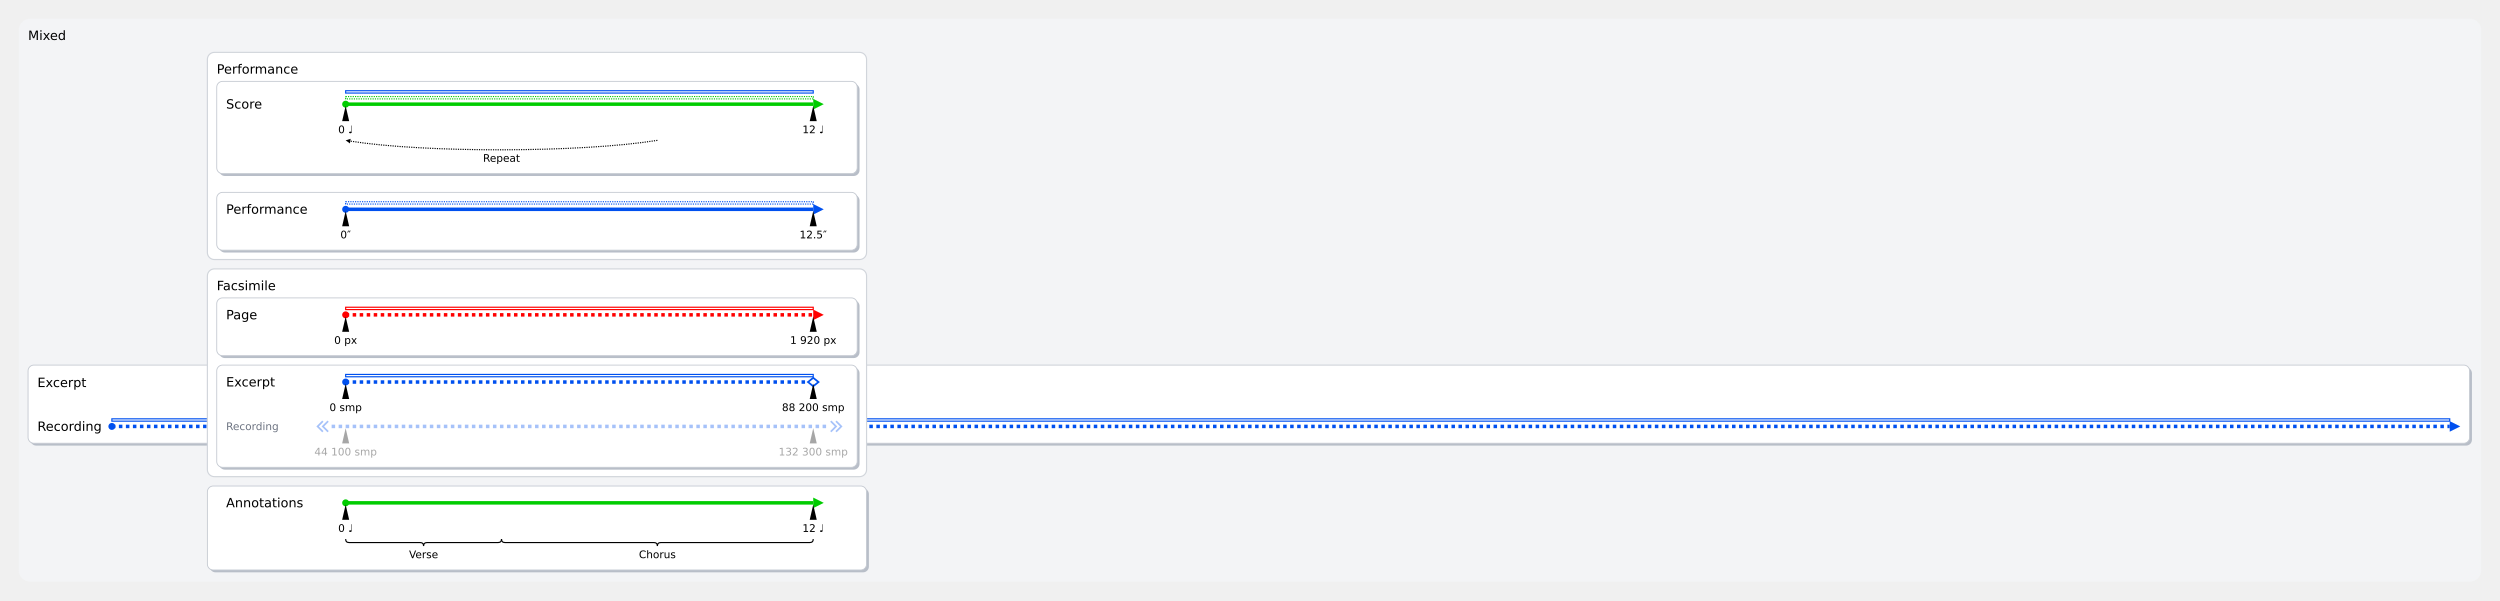
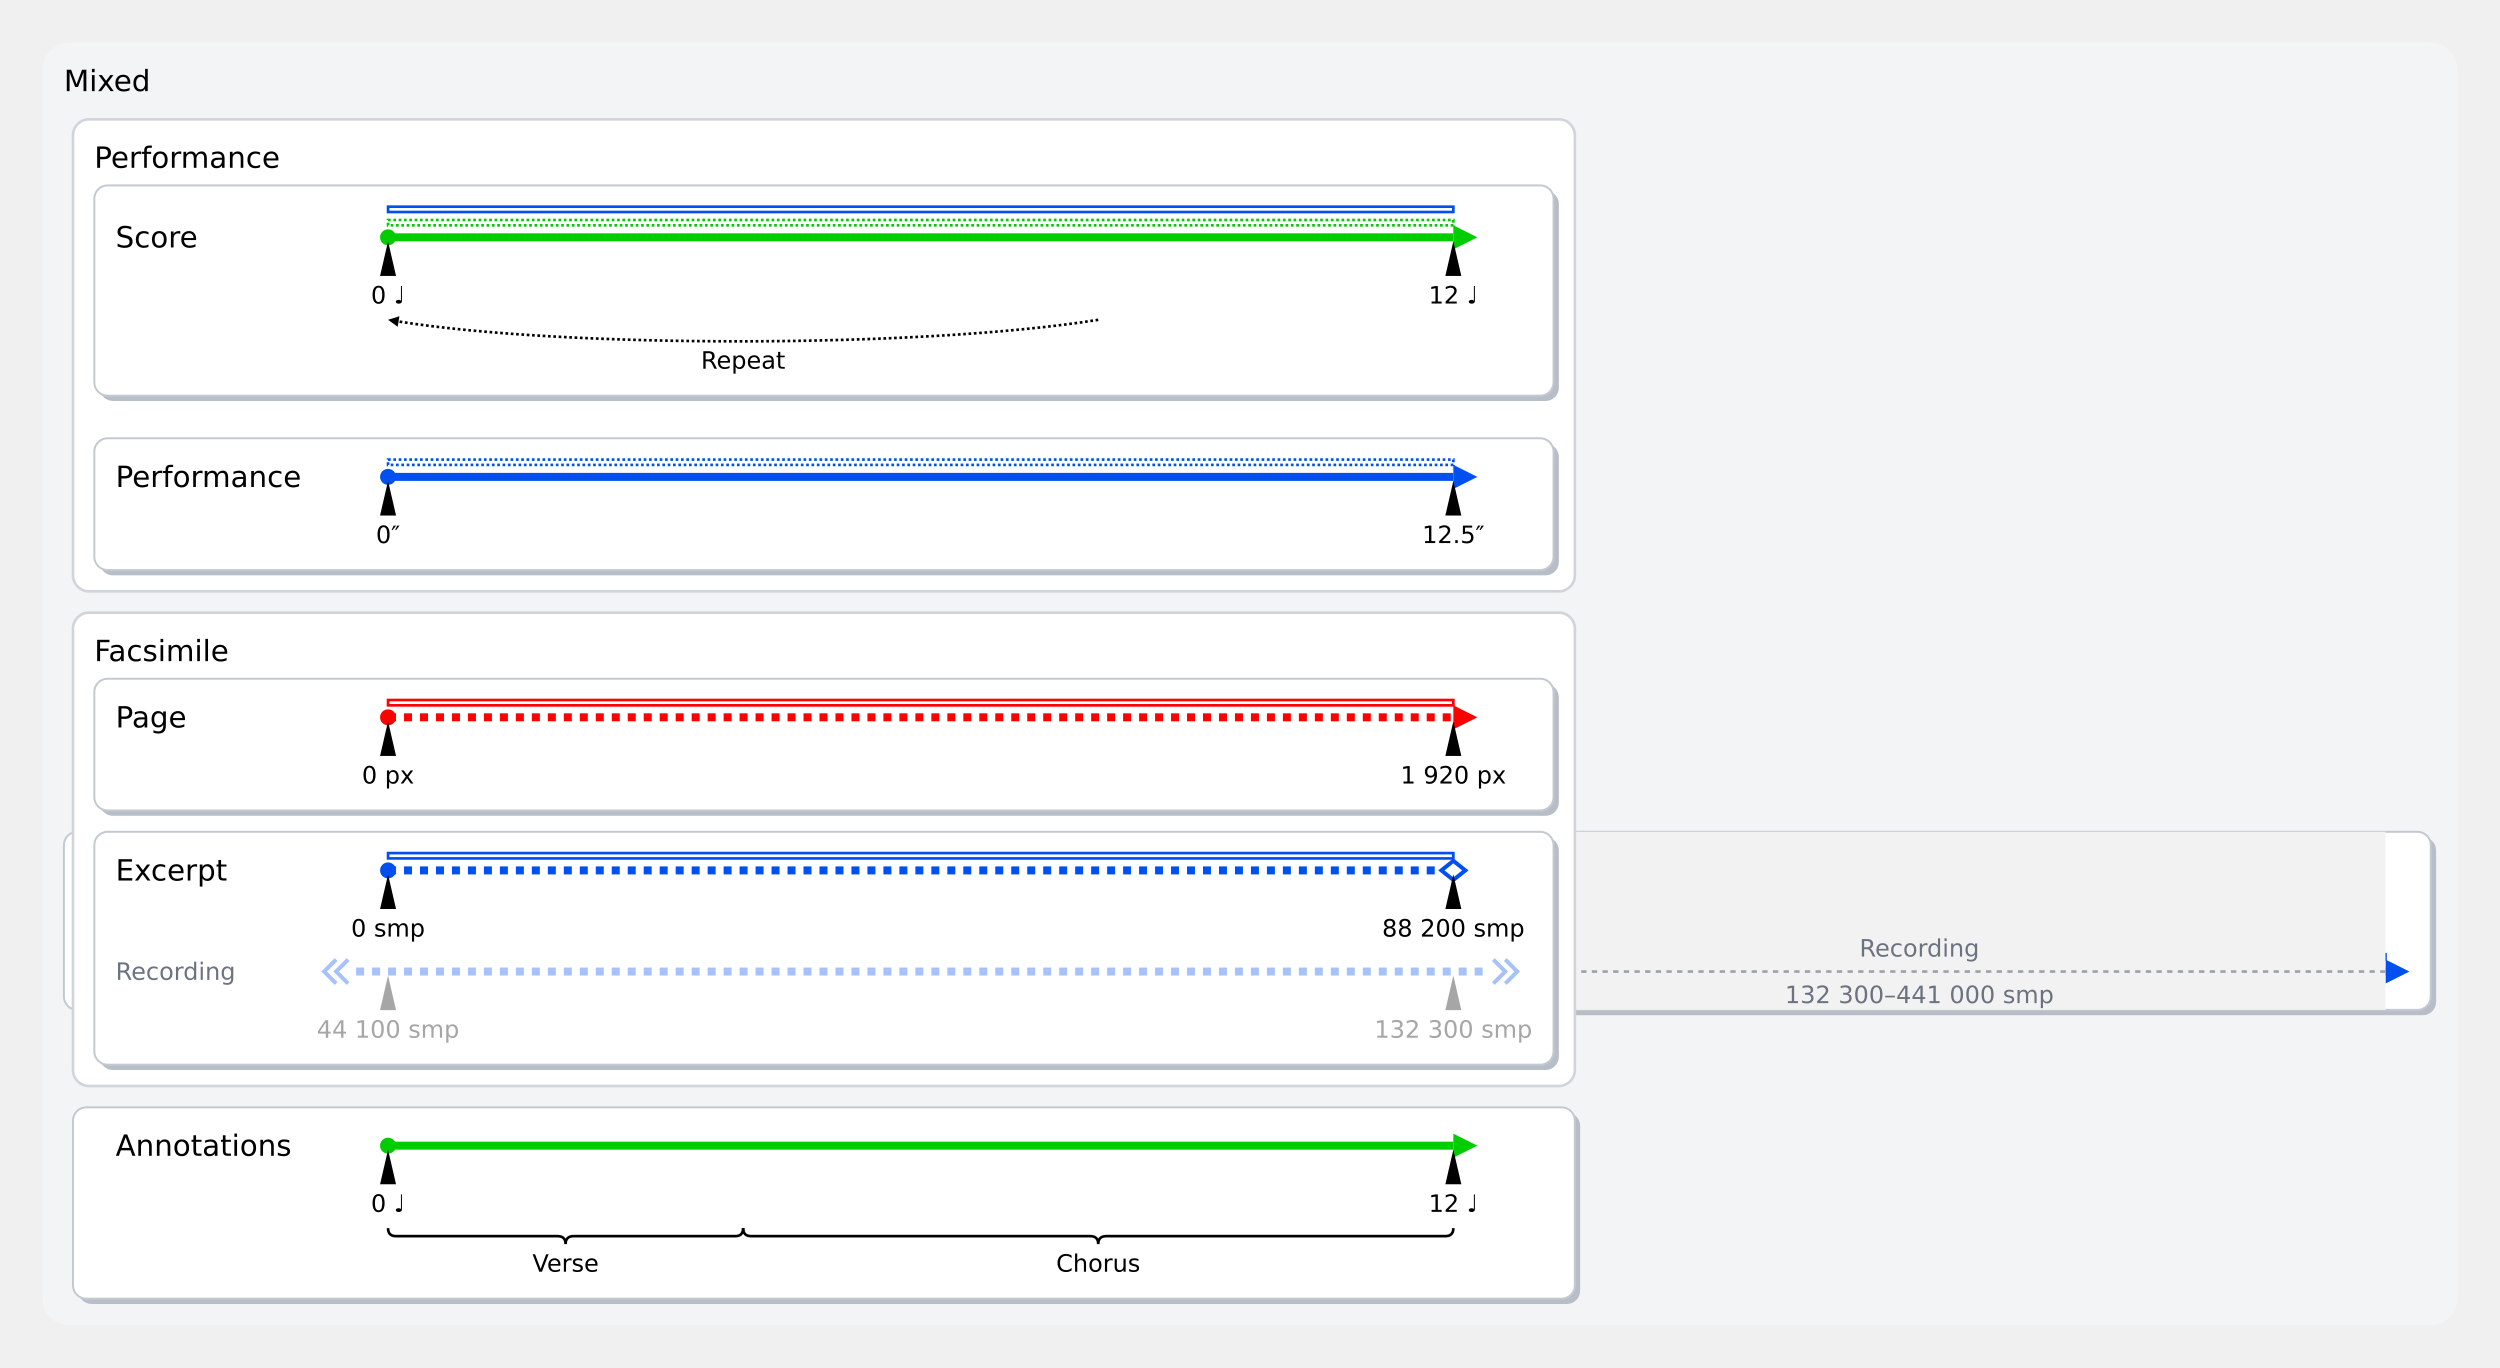
- <svg xmlns="http://www.w3.org/2000/svg" width="2138.704" height="513.629" viewBox="0 0 2138.704 513.629" font-family="DejaVu Sans, Noto Music" text-rendering="geometricPrecision" style="font-kerning:none;font-variant-ligatures:none">
+ <svg xmlns="http://www.w3.org/2000/svg" width="938.704" height="513.629" viewBox="0 0 938.704 513.629" font-family="DejaVu Sans, Noto Music" text-rendering="geometricPrecision" style="font-kerning:none;font-variant-ligatures:none">
  <g transform="translate(16 16)">
-     <rect x="0" y="0" width="2106.704" height="481.629" rx="10" fill="#F3F4F6" />
+     <rect x="0" y="0" width="906.704" height="481.629" rx="10" fill="#F3F4F6" />
    <text data-part="name" x="8" y="18.21" text-anchor="start" font-size="11" fill="#000000">Mixed</text>
-     <rect data-id="recording" data-part="card" x="10" y="298.32" width="2088.704" height="66.879" rx="5" fill="#B8BEC8" />
-     <rect data-id="recording" data-part="card" x="8" y="296.32" width="2088.704" height="66.879" rx="5" fill="#FFFFFF" stroke="#C4C9D1" stroke-width="0.75" />
-     <polygon data-id="cmap_5" points="79.704,342.297 2079.704,342.297 2079.704,344.297 79.704,344.297" fill="none" stroke="#0050EF" stroke-width="1" />
-     <polygon data-id="cmap_6" points="279.704,304.82 679.704,304.82 679.704,306.82 279.704,306.82" fill="none" stroke="#0050EF" stroke-width="1" />
-     <line data-id="recording" x1="79.704" y1="348.797" x2="2079.704" y2="348.797" stroke="#0050EF" stroke-width="3" stroke-dasharray="3 3" />
+     <rect data-id="recording" data-part="card" x="10" y="298.32" width="888.704" height="66.879" rx="5" fill="#B8BEC8" />
+     <rect data-id="recording" data-part="card" x="8" y="296.32" width="888.704" height="66.879" rx="5" fill="#FFFFFF" stroke="#C4C9D1" stroke-width="0.75" />
+     <polygon data-id="cmap_5" points="79.704,342.297 879.704,342.297 879.704,344.297 79.704,344.297" fill="none" stroke="#0050EF" stroke-width="1" />
+     <polygon data-id="cmap_6" points="129.704,304.82 529.704,304.82 529.704,306.82 129.704,306.82" fill="none" stroke="#0050EF" stroke-width="1" />
+     <line data-id="recording" x1="79.704" y1="348.797" x2="879.704" y2="348.797" stroke="#0050EF" stroke-width="3" stroke-dasharray="3 3" />
    <circle data-id="recording" cx="79.704" cy="348.797" r="3" fill="#0050EF" />
-     <polygon data-id="recording" points="2088.704,348.797 2079.704,344.297 2079.704,353.297" fill="#0050EF" />
-     <line data-id="excerpt" x1="279.704" y1="311.32" x2="675.204" y2="311.32" stroke="#0050EF" stroke-width="3" stroke-dasharray="3 3" />
-     <circle data-id="excerpt" cx="279.704" cy="311.32" r="3" fill="#0050EF" />
-     <polygon data-id="excerpt" points="675.204,311.32 679.704,307.72 684.204,311.32 679.704,314.92" fill="none" stroke="#0050EF" stroke-width="1.5" />
-     <polygon data-id="timestamp_3" points="279.704,312.82 276.704,325.82 282.704,325.82" fill="#000000" />
-     <polygon data-id="timestamp_4" points="679.704,312.82 676.704,325.82 682.704,325.82" fill="#000000" />
+     <polygon data-id="recording" points="888.704,348.797 879.704,344.297 879.704,353.297" fill="#0050EF" />
+     <line data-id="excerpt" x1="129.704" y1="311.32" x2="525.204" y2="311.32" stroke="#0050EF" stroke-width="3" stroke-dasharray="3 3" />
+     <circle data-id="excerpt" cx="129.704" cy="311.32" r="3" fill="#0050EF" />
+     <polygon data-id="excerpt" points="525.204,311.32 529.704,307.72 534.204,311.32 529.704,314.92" fill="none" stroke="#0050EF" stroke-width="1.5" />
+     <polygon data-id="timestamp_3" points="129.704,312.82 126.704,325.82 132.704,325.82" fill="#000000" />
+     <polygon data-id="timestamp_4" points="529.704,312.82 526.704,325.82 532.704,325.82" fill="#000000" />
    <text data-id="excerpt" data-part="name" x="16" y="315.128" text-anchor="start" font-size="11" fill="#000000">Excerpt</text>
    <text data-id="recording" data-part="name" x="16" y="352.605" text-anchor="start" font-size="11" fill="#000000">Recording</text>
-     <text data-id="timestamp_3" data-part="coordinate" x="279.704" y="336.174" text-anchor="middle" font-size="9" fill="#000000">0 smp</text>
-     <text data-id="timestamp_4" data-part="coordinate" x="679.704" y="336.174" text-anchor="middle" font-size="9" fill="#000000">88 200 smp</text>
-     <rect data-id="group_1" x="161.412" y="28.805" width="563.915" height="177.234" rx="6" fill="#FFFFFF" stroke="#D1D5DB" stroke-width="1" />
-     <text data-id="group_1" data-part="name" x="169.412" y="47.015" text-anchor="start" font-size="11" fill="#000000">Performance</text>
-     <rect data-id="score" data-part="card" x="171.412" y="55.609" width="547.915" height="78.953" rx="5" fill="#B8BEC8" />
-     <rect data-id="score" data-part="card" x="169.412" y="53.609" width="547.915" height="78.953" rx="5" fill="#FFFFFF" stroke="#C4C9D1" stroke-width="0.75" />
-     <polygon data-id="cmap_1" points="279.704,66.609 679.704,66.609 679.704,68.609 279.704,68.609" fill="none" stroke="#00CC00" stroke-width="1" stroke-dasharray="1 1" />
-     <polygon data-id="cmap_2" points="279.704,61.609 679.704,61.609 679.704,63.609 279.704,63.609" fill="none" stroke="#0050EF" stroke-width="1" />
-     <path data-id="jump_from_1" d="M546.37 104.086C479.704 114.753 346.37 114.753 283.653 104.718" fill="none" stroke="#000000" stroke-width="1" stroke-dasharray="1 1" />
-     <polygon data-id="jump_from_1" points="279.704,104.086 283.337,106.693 283.969,102.743" fill="#000000" />
-     <line data-id="score" x1="279.704" y1="73.109" x2="679.704" y2="73.109" stroke="#00CC00" stroke-width="3" />
-     <circle data-id="score" cx="279.704" cy="73.109" r="3" fill="#00CC00" />
-     <polygon data-id="score" points="688.704,73.109 679.704,68.609 679.704,77.609" fill="#00CC00" />
-     <polygon data-id="timestamp_9" points="279.704,74.609 276.704,87.609 282.704,87.609" fill="#000000" />
-     <polygon data-id="timestamp_10" points="679.704,74.609 676.704,87.609 682.704,87.609" fill="#000000" />
-     <text data-id="score" data-part="name" x="177.412" y="76.918" text-anchor="start" font-size="11" fill="#000000">Score</text>
-     <text data-id="timestamp_9" data-part="coordinate" x="279.704" y="97.963" text-anchor="middle" font-size="9" fill="#000000">0 ♩</text>
-     <text data-id="timestamp_10" data-part="coordinate" x="679.704" y="97.963" text-anchor="middle" font-size="9" fill="#000000">12 ♩</text>
-     <text data-id="jump_from_1" data-part="label" x="413.037" y="122.44" text-anchor="middle" font-size="9" fill="#000000">Repeat</text>
-     <rect data-id="performance" data-part="card" x="171.412" y="150.562" width="547.915" height="49.477" rx="5" fill="#B8BEC8" />
-     <rect data-id="performance" data-part="card" x="169.412" y="148.562" width="547.915" height="49.477" rx="5" fill="#FFFFFF" stroke="#C4C9D1" stroke-width="0.75" />
-     <polygon data-id="cmap_3" points="279.704,156.562 679.704,156.562 679.704,158.562 279.704,158.562" fill="none" stroke="#0050EF" stroke-width="1" stroke-dasharray="1 1" />
-     <line data-id="performance" x1="279.704" y1="163.062" x2="679.704" y2="163.062" stroke="#0050EF" stroke-width="3" />
-     <circle data-id="performance" cx="279.704" cy="163.062" r="3" fill="#0050EF" />
-     <polygon data-id="performance" points="688.704,163.062 679.704,158.562 679.704,167.562" fill="#0050EF" />
-     <polygon data-id="timestamp_7" points="279.704,164.562 276.704,177.562 282.704,177.562" fill="#000000" />
-     <polygon data-id="timestamp_8" points="679.704,164.562 676.704,177.562 682.704,177.562" fill="#000000" />
-     <text data-id="performance" data-part="name" x="177.412" y="166.871" text-anchor="start" font-size="11" fill="#000000">Performance</text>
-     <text data-id="timestamp_7" data-part="coordinate" x="279.704" y="187.917" text-anchor="middle" font-size="9" fill="#000000">0″</text>
-     <text data-id="timestamp_8" data-part="coordinate" x="679.704" y="187.917" text-anchor="middle" font-size="9" fill="#000000">12.5″</text>
-     <rect data-id="group_2" x="161.412" y="214.039" width="563.915" height="177.734" rx="6" fill="#FFFFFF" stroke="#D1D5DB" stroke-width="1" />
-     <text data-id="group_2" data-part="name" x="169.412" y="232.25" text-anchor="start" font-size="11" fill="#000000">Facsimile</text>
-     <rect data-id="page" data-part="card" x="171.412" y="240.844" width="547.915" height="49.477" rx="5" fill="#B8BEC8" />
-     <rect data-id="page" data-part="card" x="169.412" y="238.844" width="547.915" height="49.477" rx="5" fill="#FFFFFF" stroke="#C4C9D1" stroke-width="0.75" />
-     <polygon data-id="cmap_4" points="279.704,246.844 679.704,246.844 679.704,248.844 279.704,248.844" fill="none" stroke="#FF0000" stroke-width="1" />
-     <line data-id="page" x1="279.704" y1="253.344" x2="679.704" y2="253.344" stroke="#FF0000" stroke-width="3" stroke-dasharray="3 3" />
-     <circle data-id="page" cx="279.704" cy="253.344" r="3" fill="#FF0000" />
-     <polygon data-id="page" points="688.704,253.344 679.704,248.844 679.704,257.844" fill="#FF0000" />
-     <polygon data-id="timestamp_5" points="279.704,254.844 276.704,267.844 282.704,267.844" fill="#000000" />
-     <polygon data-id="timestamp_6" points="679.704,254.844 676.704,267.844 682.704,267.844" fill="#000000" />
-     <text data-id="page" data-part="name" x="177.412" y="257.152" text-anchor="start" font-size="11" fill="#000000">Page</text>
-     <text data-id="timestamp_5" data-part="coordinate" x="279.704" y="278.198" text-anchor="middle" font-size="9" fill="#000000">0 px</text>
-     <text data-id="timestamp_6" data-part="coordinate" x="679.704" y="278.198" text-anchor="middle" font-size="9" fill="#000000">1 920 px</text>
-     <rect data-id="excerpt" data-part="card" x="171.412" y="298.32" width="547.915" height="87.453" rx="5" fill="#B8BEC8" />
-     <rect data-id="excerpt" data-part="card" x="169.412" y="296.32" width="547.915" height="87.453" rx="5" fill="#FFFFFF" stroke="#C4C9D1" stroke-width="0.75" />
-     <polygon data-id="cmap_6" points="279.704,304.32 679.704,304.32 679.704,306.32 279.704,306.32" fill="none" stroke="#0050EF" stroke-width="1" />
-     <line data-id="recording" x1="267.704" y1="348.797" x2="691.704" y2="348.797" stroke="#0050EF" stroke-width="3" stroke-dasharray="3 3" opacity="0.35" />
-     <polyline data-id="recording" points="264.704,344.297 260.204,348.797 264.704,353.297" fill="none" stroke="#0050EF" stroke-width="1.5" opacity="0.35" />
-     <polyline data-id="recording" points="260.204,344.297 255.704,348.797 260.204,353.297" fill="none" stroke="#0050EF" stroke-width="1.5" opacity="0.35" />
-     <polyline data-id="recording" points="694.704,344.297 699.204,348.797 694.704,353.297" fill="none" stroke="#0050EF" stroke-width="1.5" opacity="0.35" />
-     <polyline data-id="recording" points="699.204,344.297 703.704,348.797 699.204,353.297" fill="none" stroke="#0050EF" stroke-width="1.5" opacity="0.35" />
-     <line data-id="excerpt" x1="279.704" y1="310.82" x2="675.204" y2="310.82" stroke="#0050EF" stroke-width="3" stroke-dasharray="3 3" />
-     <circle data-id="excerpt" cx="279.704" cy="310.82" r="3" fill="#0050EF" />
-     <polygon data-id="excerpt" points="675.204,310.82 679.704,307.22 684.204,310.82 679.704,314.42" fill="none" stroke="#0050EF" stroke-width="1.5" />
-     <polygon data-id="excerpt" data-part="start" points="279.704,350.297 276.704,363.297 282.704,363.297" fill="#000000" opacity="0.35" />
-     <polygon data-id="excerpt" data-part="end" points="679.704,350.297 676.704,363.297 682.704,363.297" fill="#000000" opacity="0.35" />
-     <polygon data-id="timestamp_3" points="279.704,312.32 276.704,325.32 282.704,325.32" fill="#000000" />
-     <polygon data-id="timestamp_4" points="679.704,312.32 676.704,325.32 682.704,325.32" fill="#000000" />
-     <text data-id="recording" data-part="name" x="177.412" y="351.913" text-anchor="start" font-size="9" fill="#6B7280">Recording</text>
-     <text data-id="excerpt" data-part="name" x="177.412" y="314.628" text-anchor="start" font-size="11" fill="#000000">Excerpt</text>
-     <text data-id="excerpt" data-part="start label" x="279.704" y="373.651" text-anchor="middle" font-size="9" fill="#000000" opacity="0.35">44 100 smp</text>
-     <text data-id="excerpt" data-part="end label" x="679.704" y="373.651" text-anchor="middle" font-size="9" fill="#000000" opacity="0.35">132 300 smp</text>
-     <text data-id="timestamp_3" data-part="coordinate" x="279.704" y="335.674" text-anchor="middle" font-size="9" fill="#000000">0 smp</text>
-     <text data-id="timestamp_4" data-part="coordinate" x="679.704" y="335.674" text-anchor="middle" font-size="9" fill="#000000">88 200 smp</text>
-     <rect data-id="annotations" data-part="card" x="163.412" y="401.773" width="563.915" height="71.856" rx="5" fill="#B8BEC8" />
-     <rect data-id="annotations" data-part="card" x="161.412" y="399.773" width="563.915" height="71.856" rx="5" fill="#FFFFFF" stroke="#C4C9D1" stroke-width="0.75" />
-     <path data-id="region_1" d="M279.704 445.152Q279.704 448.152 282.704 448.152L343.37 448.152Q346.37 448.152 346.37 451.152Q346.37 448.152 349.37 448.152L410.037 448.152Q413.037 448.152 413.037 445.152" fill="none" stroke="#000000" stroke-width="1" />
-     <path data-id="region_2" d="M413.037 445.152Q413.037 448.152 416.037 448.152L543.37 448.152Q546.37 448.152 546.37 451.152Q546.37 448.152 549.37 448.152L676.704 448.152Q679.704 448.152 679.704 445.152" fill="none" stroke="#000000" stroke-width="1" />
-     <line data-id="annotations" x1="279.704" y1="414.176" x2="679.704" y2="414.176" stroke="#00CC00" stroke-width="3" />
-     <circle data-id="annotations" cx="279.704" cy="414.176" r="3" fill="#00CC00" />
-     <polygon data-id="annotations" points="688.704,414.176 679.704,409.676 679.704,418.676" fill="#00CC00" />
-     <polygon data-id="timestamp_1" points="279.704,415.676 276.704,428.676 282.704,428.676" fill="#000000" />
-     <polygon data-id="timestamp_2" points="679.704,415.676 676.704,428.676 682.704,428.676" fill="#000000" />
-     <text data-id="annotations" data-part="name" x="177.412" y="417.984" text-anchor="start" font-size="11" fill="#000000">Annotations</text>
-     <text data-id="timestamp_1" data-part="coordinate" x="279.704" y="439.03" text-anchor="middle" font-size="9" fill="#000000">0 ♩</text>
-     <text data-id="timestamp_2" data-part="coordinate" x="679.704" y="439.03" text-anchor="middle" font-size="9" fill="#000000">12 ♩</text>
-     <text data-id="region_1" data-part="label" x="346.37" y="461.506" text-anchor="middle" font-size="9" fill="#000000">Verse</text>
-     <text data-id="region_2" data-part="label" x="546.37" y="461.506" text-anchor="middle" font-size="9" fill="#000000">Chorus</text>
+     <text data-id="timestamp_3" data-part="coordinate" x="129.704" y="336.174" text-anchor="middle" font-size="9" fill="#000000">0 smp</text>
+     <text data-id="timestamp_4" data-part="coordinate" x="529.704" y="336.174" text-anchor="middle" font-size="9" fill="#000000">88 200 smp</text>
+     <rect data-id="recording" data-part="elision" x="79.704" y="296.32" width="50" height="66.879" fill="#F2F2F2" />
+     <line data-id="recording" data-part="elision" x1="79.704" y1="348.797" x2="129.704" y2="348.797" stroke="#9CA3AF" stroke-width="1" stroke-dasharray="2 2" />
+     <rect data-id="recording" data-part="elision" x="529.704" y="296.32" width="350" height="66.879" fill="#F2F2F2" />
+     <line data-id="recording" data-part="elision" x1="529.704" y1="348.797" x2="879.704" y2="348.797" stroke="#9CA3AF" stroke-width="1" stroke-dasharray="2 2" />
+     <text data-id="recording" data-part="elision name" x="104.704" y="343.174" text-anchor="middle" font-size="9" fill="#6B7280">Recording</text>
+     <text data-id="recording" data-part="elision coordinate" x="104.704" y="360.651" text-anchor="middle" font-size="9" fill="#6B7280">0–44 10…</text>
+     <text data-id="recording" data-part="elision name" x="704.704" y="343.174" text-anchor="middle" font-size="9" fill="#6B7280">Recording</text>
+     <text data-id="recording" data-part="elision coordinate" x="704.704" y="360.651" text-anchor="middle" font-size="9" fill="#6B7280">132 300–441 000 smp</text>
+     <rect data-id="group_1" x="11.412" y="28.805" width="563.915" height="177.234" rx="6" fill="#FFFFFF" stroke="#D1D5DB" stroke-width="1" />
+     <text data-id="group_1" data-part="name" x="19.412" y="47.015" text-anchor="start" font-size="11" fill="#000000">Performance</text>
+     <rect data-id="score" data-part="card" x="21.412" y="55.609" width="547.915" height="78.953" rx="5" fill="#B8BEC8" />
+     <rect data-id="score" data-part="card" x="19.412" y="53.609" width="547.915" height="78.953" rx="5" fill="#FFFFFF" stroke="#C4C9D1" stroke-width="0.75" />
+     <polygon data-id="cmap_1" points="129.704,66.609 529.704,66.609 529.704,68.609 129.704,68.609" fill="none" stroke="#00CC00" stroke-width="1" stroke-dasharray="1 1" />
+     <polygon data-id="cmap_2" points="129.704,61.609 529.704,61.609 529.704,63.609 129.704,63.609" fill="none" stroke="#0050EF" stroke-width="1" />
+     <path data-id="jump_from_1" d="M396.37 104.086C329.704 114.753 196.37 114.753 133.653 104.718" fill="none" stroke="#000000" stroke-width="1" stroke-dasharray="1 1" />
+     <polygon data-id="jump_from_1" points="129.704,104.086 133.337,106.693 133.969,102.743" fill="#000000" />
+     <line data-id="score" x1="129.704" y1="73.109" x2="529.704" y2="73.109" stroke="#00CC00" stroke-width="3" />
+     <circle data-id="score" cx="129.704" cy="73.109" r="3" fill="#00CC00" />
+     <polygon data-id="score" points="538.704,73.109 529.704,68.609 529.704,77.609" fill="#00CC00" />
+     <polygon data-id="timestamp_9" points="129.704,74.609 126.704,87.609 132.704,87.609" fill="#000000" />
+     <polygon data-id="timestamp_10" points="529.704,74.609 526.704,87.609 532.704,87.609" fill="#000000" />
+     <text data-id="score" data-part="name" x="27.412" y="76.918" text-anchor="start" font-size="11" fill="#000000">Score</text>
+     <text data-id="timestamp_9" data-part="coordinate" x="129.704" y="97.963" text-anchor="middle" font-size="9" fill="#000000">0 ♩</text>
+     <text data-id="timestamp_10" data-part="coordinate" x="529.704" y="97.963" text-anchor="middle" font-size="9" fill="#000000">12 ♩</text>
+     <text data-id="jump_from_1" data-part="label" x="263.037" y="122.44" text-anchor="middle" font-size="9" fill="#000000">Repeat</text>
+     <rect data-id="performance" data-part="card" x="21.412" y="150.562" width="547.915" height="49.477" rx="5" fill="#B8BEC8" />
+     <rect data-id="performance" data-part="card" x="19.412" y="148.562" width="547.915" height="49.477" rx="5" fill="#FFFFFF" stroke="#C4C9D1" stroke-width="0.75" />
+     <polygon data-id="cmap_3" points="129.704,156.562 529.704,156.562 529.704,158.562 129.704,158.562" fill="none" stroke="#0050EF" stroke-width="1" stroke-dasharray="1 1" />
+     <line data-id="performance" x1="129.704" y1="163.062" x2="529.704" y2="163.062" stroke="#0050EF" stroke-width="3" />
+     <circle data-id="performance" cx="129.704" cy="163.062" r="3" fill="#0050EF" />
+     <polygon data-id="performance" points="538.704,163.062 529.704,158.562 529.704,167.562" fill="#0050EF" />
+     <polygon data-id="timestamp_7" points="129.704,164.562 126.704,177.562 132.704,177.562" fill="#000000" />
+     <polygon data-id="timestamp_8" points="529.704,164.562 526.704,177.562 532.704,177.562" fill="#000000" />
+     <text data-id="performance" data-part="name" x="27.412" y="166.871" text-anchor="start" font-size="11" fill="#000000">Performance</text>
+     <text data-id="timestamp_7" data-part="coordinate" x="129.704" y="187.917" text-anchor="middle" font-size="9" fill="#000000">0″</text>
+     <text data-id="timestamp_8" data-part="coordinate" x="529.704" y="187.917" text-anchor="middle" font-size="9" fill="#000000">12.5″</text>
+     <rect data-id="group_2" x="11.412" y="214.039" width="563.915" height="177.734" rx="6" fill="#FFFFFF" stroke="#D1D5DB" stroke-width="1" />
+     <text data-id="group_2" data-part="name" x="19.412" y="232.25" text-anchor="start" font-size="11" fill="#000000">Facsimile</text>
+     <rect data-id="page" data-part="card" x="21.412" y="240.844" width="547.915" height="49.477" rx="5" fill="#B8BEC8" />
+     <rect data-id="page" data-part="card" x="19.412" y="238.844" width="547.915" height="49.477" rx="5" fill="#FFFFFF" stroke="#C4C9D1" stroke-width="0.75" />
+     <polygon data-id="cmap_4" points="129.704,246.844 529.704,246.844 529.704,248.844 129.704,248.844" fill="none" stroke="#FF0000" stroke-width="1" />
+     <line data-id="page" x1="129.704" y1="253.344" x2="529.704" y2="253.344" stroke="#FF0000" stroke-width="3" stroke-dasharray="3 3" />
+     <circle data-id="page" cx="129.704" cy="253.344" r="3" fill="#FF0000" />
+     <polygon data-id="page" points="538.704,253.344 529.704,248.844 529.704,257.844" fill="#FF0000" />
+     <polygon data-id="timestamp_5" points="129.704,254.844 126.704,267.844 132.704,267.844" fill="#000000" />
+     <polygon data-id="timestamp_6" points="529.704,254.844 526.704,267.844 532.704,267.844" fill="#000000" />
+     <text data-id="page" data-part="name" x="27.412" y="257.152" text-anchor="start" font-size="11" fill="#000000">Page</text>
+     <text data-id="timestamp_5" data-part="coordinate" x="129.704" y="278.198" text-anchor="middle" font-size="9" fill="#000000">0 px</text>
+     <text data-id="timestamp_6" data-part="coordinate" x="529.704" y="278.198" text-anchor="middle" font-size="9" fill="#000000">1 920 px</text>
+     <rect data-id="excerpt" data-part="card" x="21.412" y="298.32" width="547.915" height="87.453" rx="5" fill="#B8BEC8" />
+     <rect data-id="excerpt" data-part="card" x="19.412" y="296.32" width="547.915" height="87.453" rx="5" fill="#FFFFFF" stroke="#C4C9D1" stroke-width="0.75" />
+     <polygon data-id="cmap_6" points="129.704,304.32 529.704,304.32 529.704,306.32 129.704,306.32" fill="none" stroke="#0050EF" stroke-width="1" />
+     <line data-id="recording" x1="117.704" y1="348.797" x2="541.704" y2="348.797" stroke="#0050EF" stroke-width="3" stroke-dasharray="3 3" opacity="0.35" />
+     <polyline data-id="recording" points="114.704,344.297 110.204,348.797 114.704,353.297" fill="none" stroke="#0050EF" stroke-width="1.5" opacity="0.35" />
+     <polyline data-id="recording" points="110.204,344.297 105.704,348.797 110.204,353.297" fill="none" stroke="#0050EF" stroke-width="1.5" opacity="0.35" />
+     <polyline data-id="recording" points="544.704,344.297 549.204,348.797 544.704,353.297" fill="none" stroke="#0050EF" stroke-width="1.5" opacity="0.35" />
+     <polyline data-id="recording" points="549.204,344.297 553.704,348.797 549.204,353.297" fill="none" stroke="#0050EF" stroke-width="1.5" opacity="0.35" />
+     <line data-id="excerpt" x1="129.704" y1="310.82" x2="525.204" y2="310.82" stroke="#0050EF" stroke-width="3" stroke-dasharray="3 3" />
+     <circle data-id="excerpt" cx="129.704" cy="310.82" r="3" fill="#0050EF" />
+     <polygon data-id="excerpt" points="525.204,310.82 529.704,307.22 534.204,310.82 529.704,314.42" fill="none" stroke="#0050EF" stroke-width="1.5" />
+     <polygon data-id="excerpt" data-part="start" points="129.704,350.297 126.704,363.297 132.704,363.297" fill="#000000" opacity="0.35" />
+     <polygon data-id="excerpt" data-part="end" points="529.704,350.297 526.704,363.297 532.704,363.297" fill="#000000" opacity="0.35" />
+     <polygon data-id="timestamp_3" points="129.704,312.32 126.704,325.32 132.704,325.32" fill="#000000" />
+     <polygon data-id="timestamp_4" points="529.704,312.32 526.704,325.32 532.704,325.32" fill="#000000" />
+     <text data-id="recording" data-part="name" x="27.412" y="351.913" text-anchor="start" font-size="9" fill="#6B7280">Recording</text>
+     <text data-id="excerpt" data-part="name" x="27.412" y="314.628" text-anchor="start" font-size="11" fill="#000000">Excerpt</text>
+     <text data-id="excerpt" data-part="start label" x="129.704" y="373.651" text-anchor="middle" font-size="9" fill="#000000" opacity="0.35">44 100 smp</text>
+     <text data-id="excerpt" data-part="end label" x="529.704" y="373.651" text-anchor="middle" font-size="9" fill="#000000" opacity="0.35">132 300 smp</text>
+     <text data-id="timestamp_3" data-part="coordinate" x="129.704" y="335.674" text-anchor="middle" font-size="9" fill="#000000">0 smp</text>
+     <text data-id="timestamp_4" data-part="coordinate" x="529.704" y="335.674" text-anchor="middle" font-size="9" fill="#000000">88 200 smp</text>
+     <rect data-id="annotations" data-part="card" x="13.412" y="401.773" width="563.915" height="71.856" rx="5" fill="#B8BEC8" />
+     <rect data-id="annotations" data-part="card" x="11.412" y="399.773" width="563.915" height="71.856" rx="5" fill="#FFFFFF" stroke="#C4C9D1" stroke-width="0.75" />
+     <path data-id="region_1" d="M129.704 445.152Q129.704 448.152 132.704 448.152L193.37 448.152Q196.37 448.152 196.37 451.152Q196.37 448.152 199.37 448.152L260.037 448.152Q263.037 448.152 263.037 445.152" fill="none" stroke="#000000" stroke-width="1" />
+     <path data-id="region_2" d="M263.037 445.152Q263.037 448.152 266.037 448.152L393.37 448.152Q396.37 448.152 396.37 451.152Q396.37 448.152 399.37 448.152L526.704 448.152Q529.704 448.152 529.704 445.152" fill="none" stroke="#000000" stroke-width="1" />
+     <line data-id="annotations" x1="129.704" y1="414.176" x2="529.704" y2="414.176" stroke="#00CC00" stroke-width="3" />
+     <circle data-id="annotations" cx="129.704" cy="414.176" r="3" fill="#00CC00" />
+     <polygon data-id="annotations" points="538.704,414.176 529.704,409.676 529.704,418.676" fill="#00CC00" />
+     <polygon data-id="timestamp_1" points="129.704,415.676 126.704,428.676 132.704,428.676" fill="#000000" />
+     <polygon data-id="timestamp_2" points="529.704,415.676 526.704,428.676 532.704,428.676" fill="#000000" />
+     <text data-id="annotations" data-part="name" x="27.412" y="417.984" text-anchor="start" font-size="11" fill="#000000">Annotations</text>
+     <text data-id="timestamp_1" data-part="coordinate" x="129.704" y="439.03" text-anchor="middle" font-size="9" fill="#000000">0 ♩</text>
+     <text data-id="timestamp_2" data-part="coordinate" x="529.704" y="439.03" text-anchor="middle" font-size="9" fill="#000000">12 ♩</text>
+     <text data-id="region_1" data-part="label" x="196.37" y="461.506" text-anchor="middle" font-size="9" fill="#000000">Verse</text>
+     <text data-id="region_2" data-part="label" x="396.37" y="461.506" text-anchor="middle" font-size="9" fill="#000000">Chorus</text>
  </g>
</svg>
